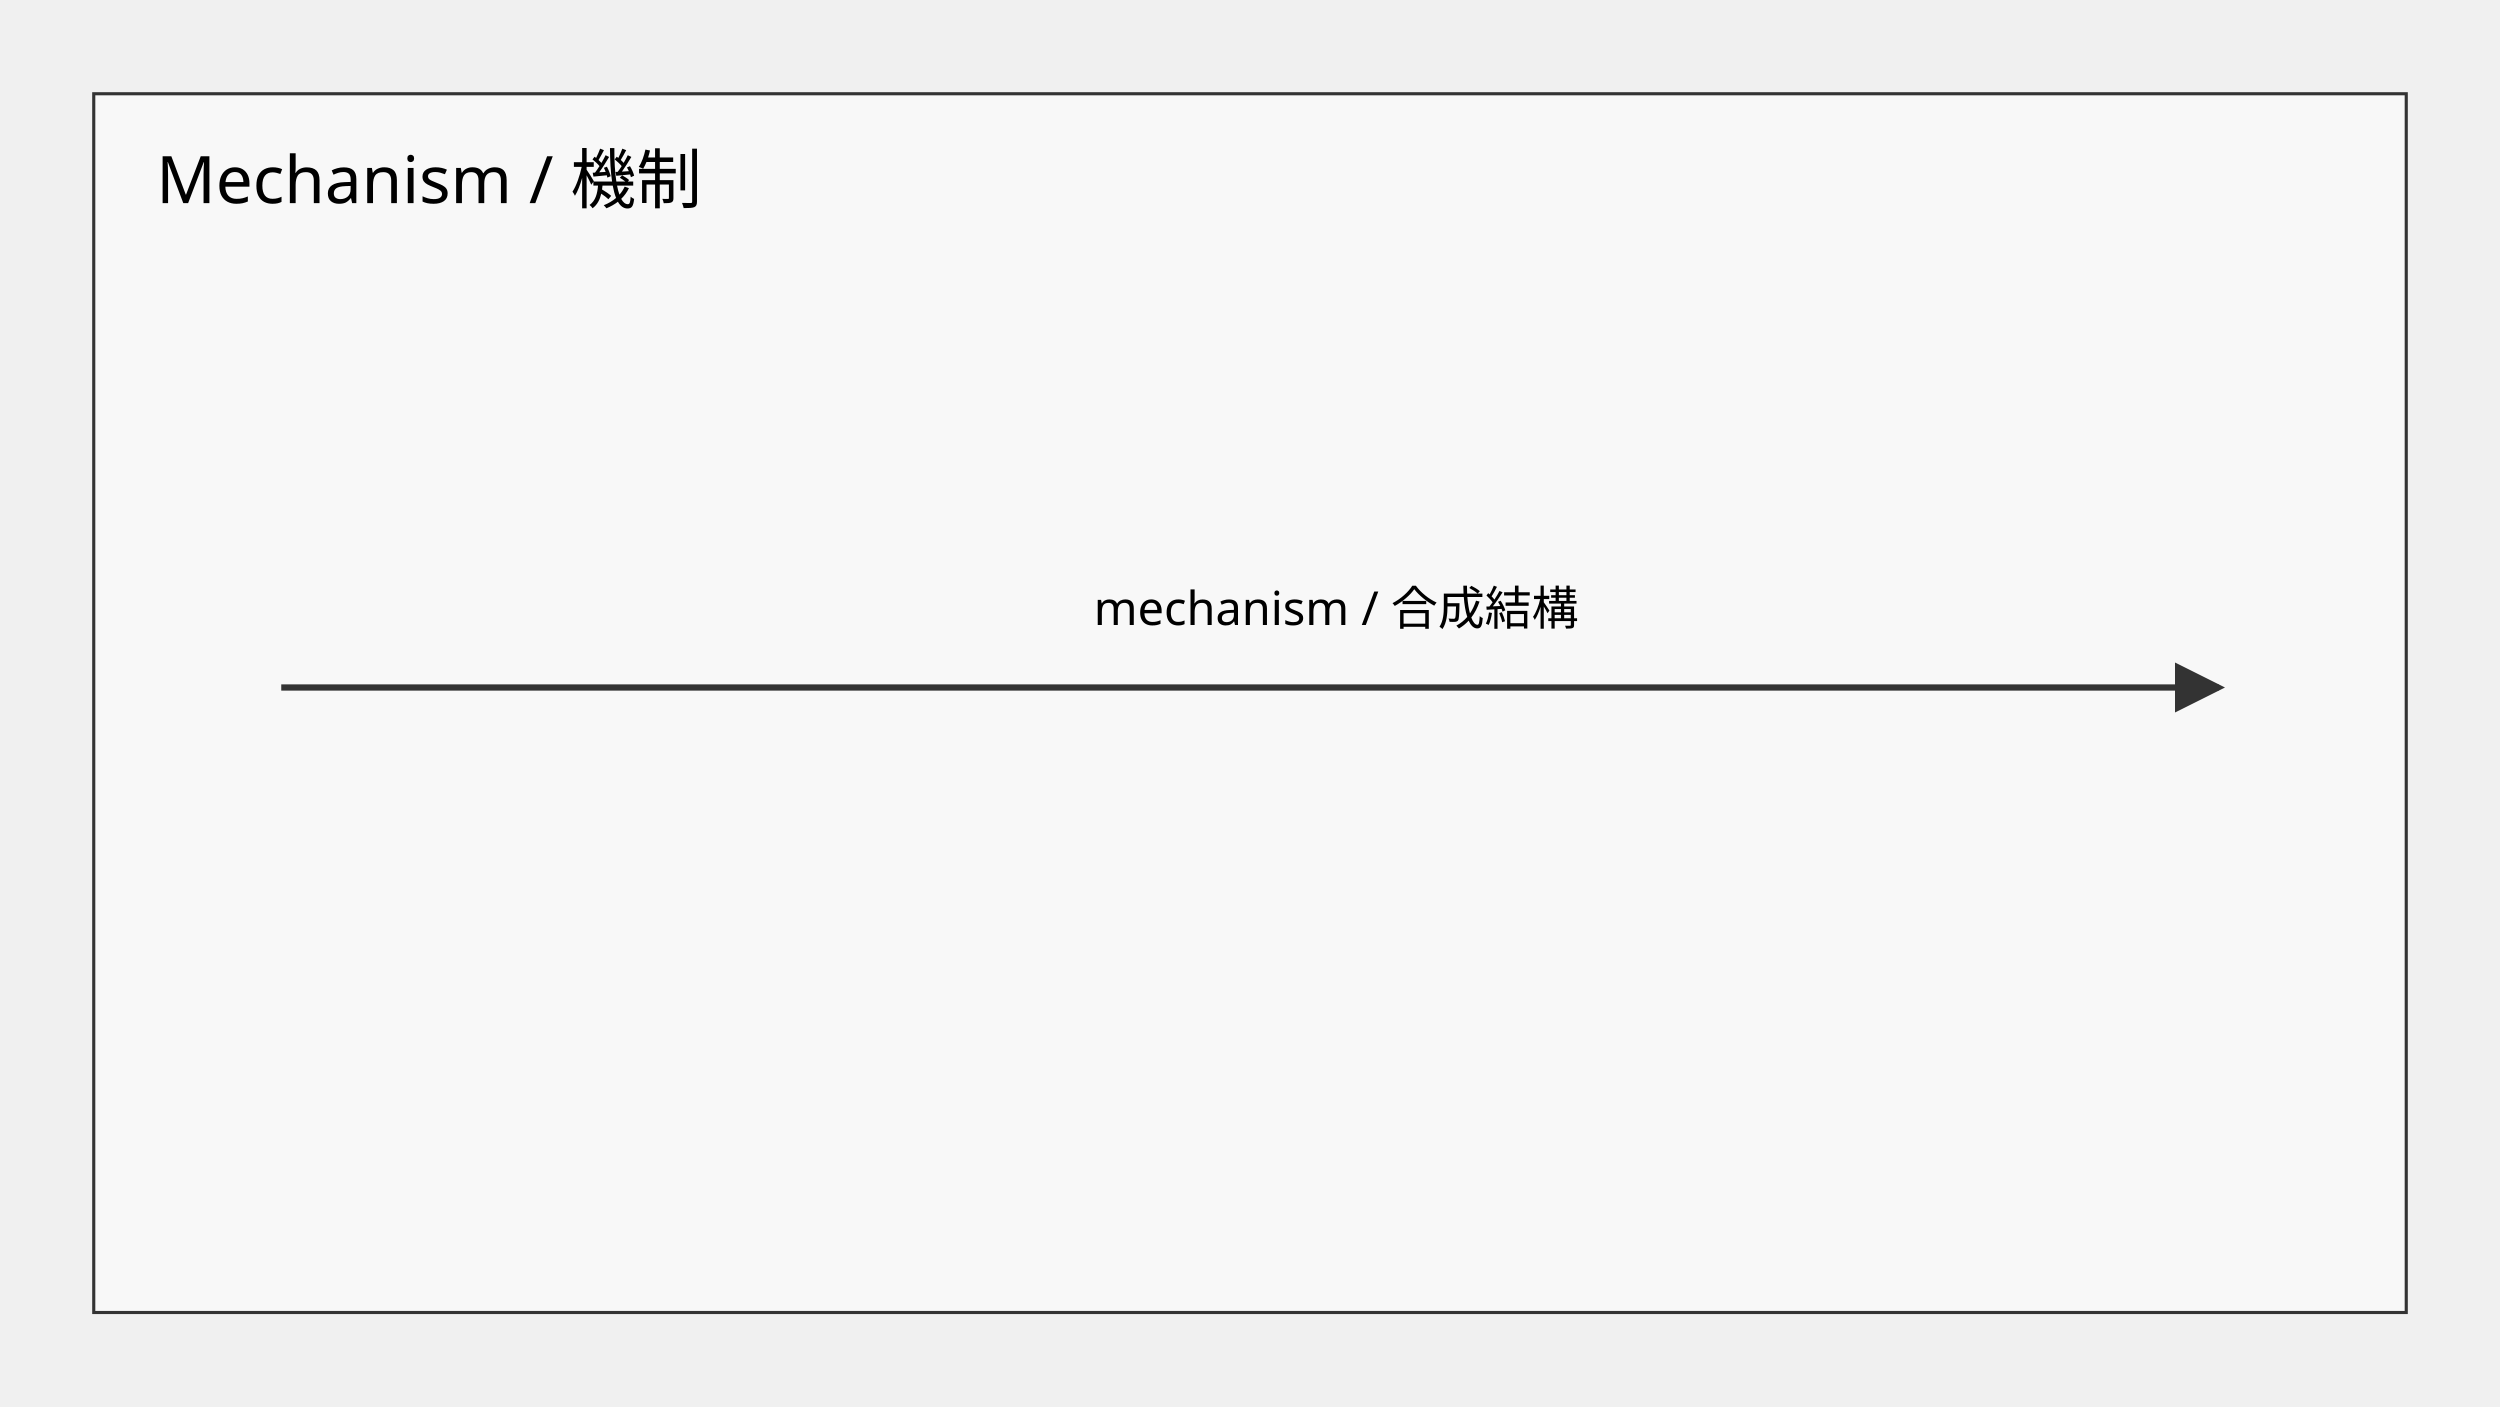
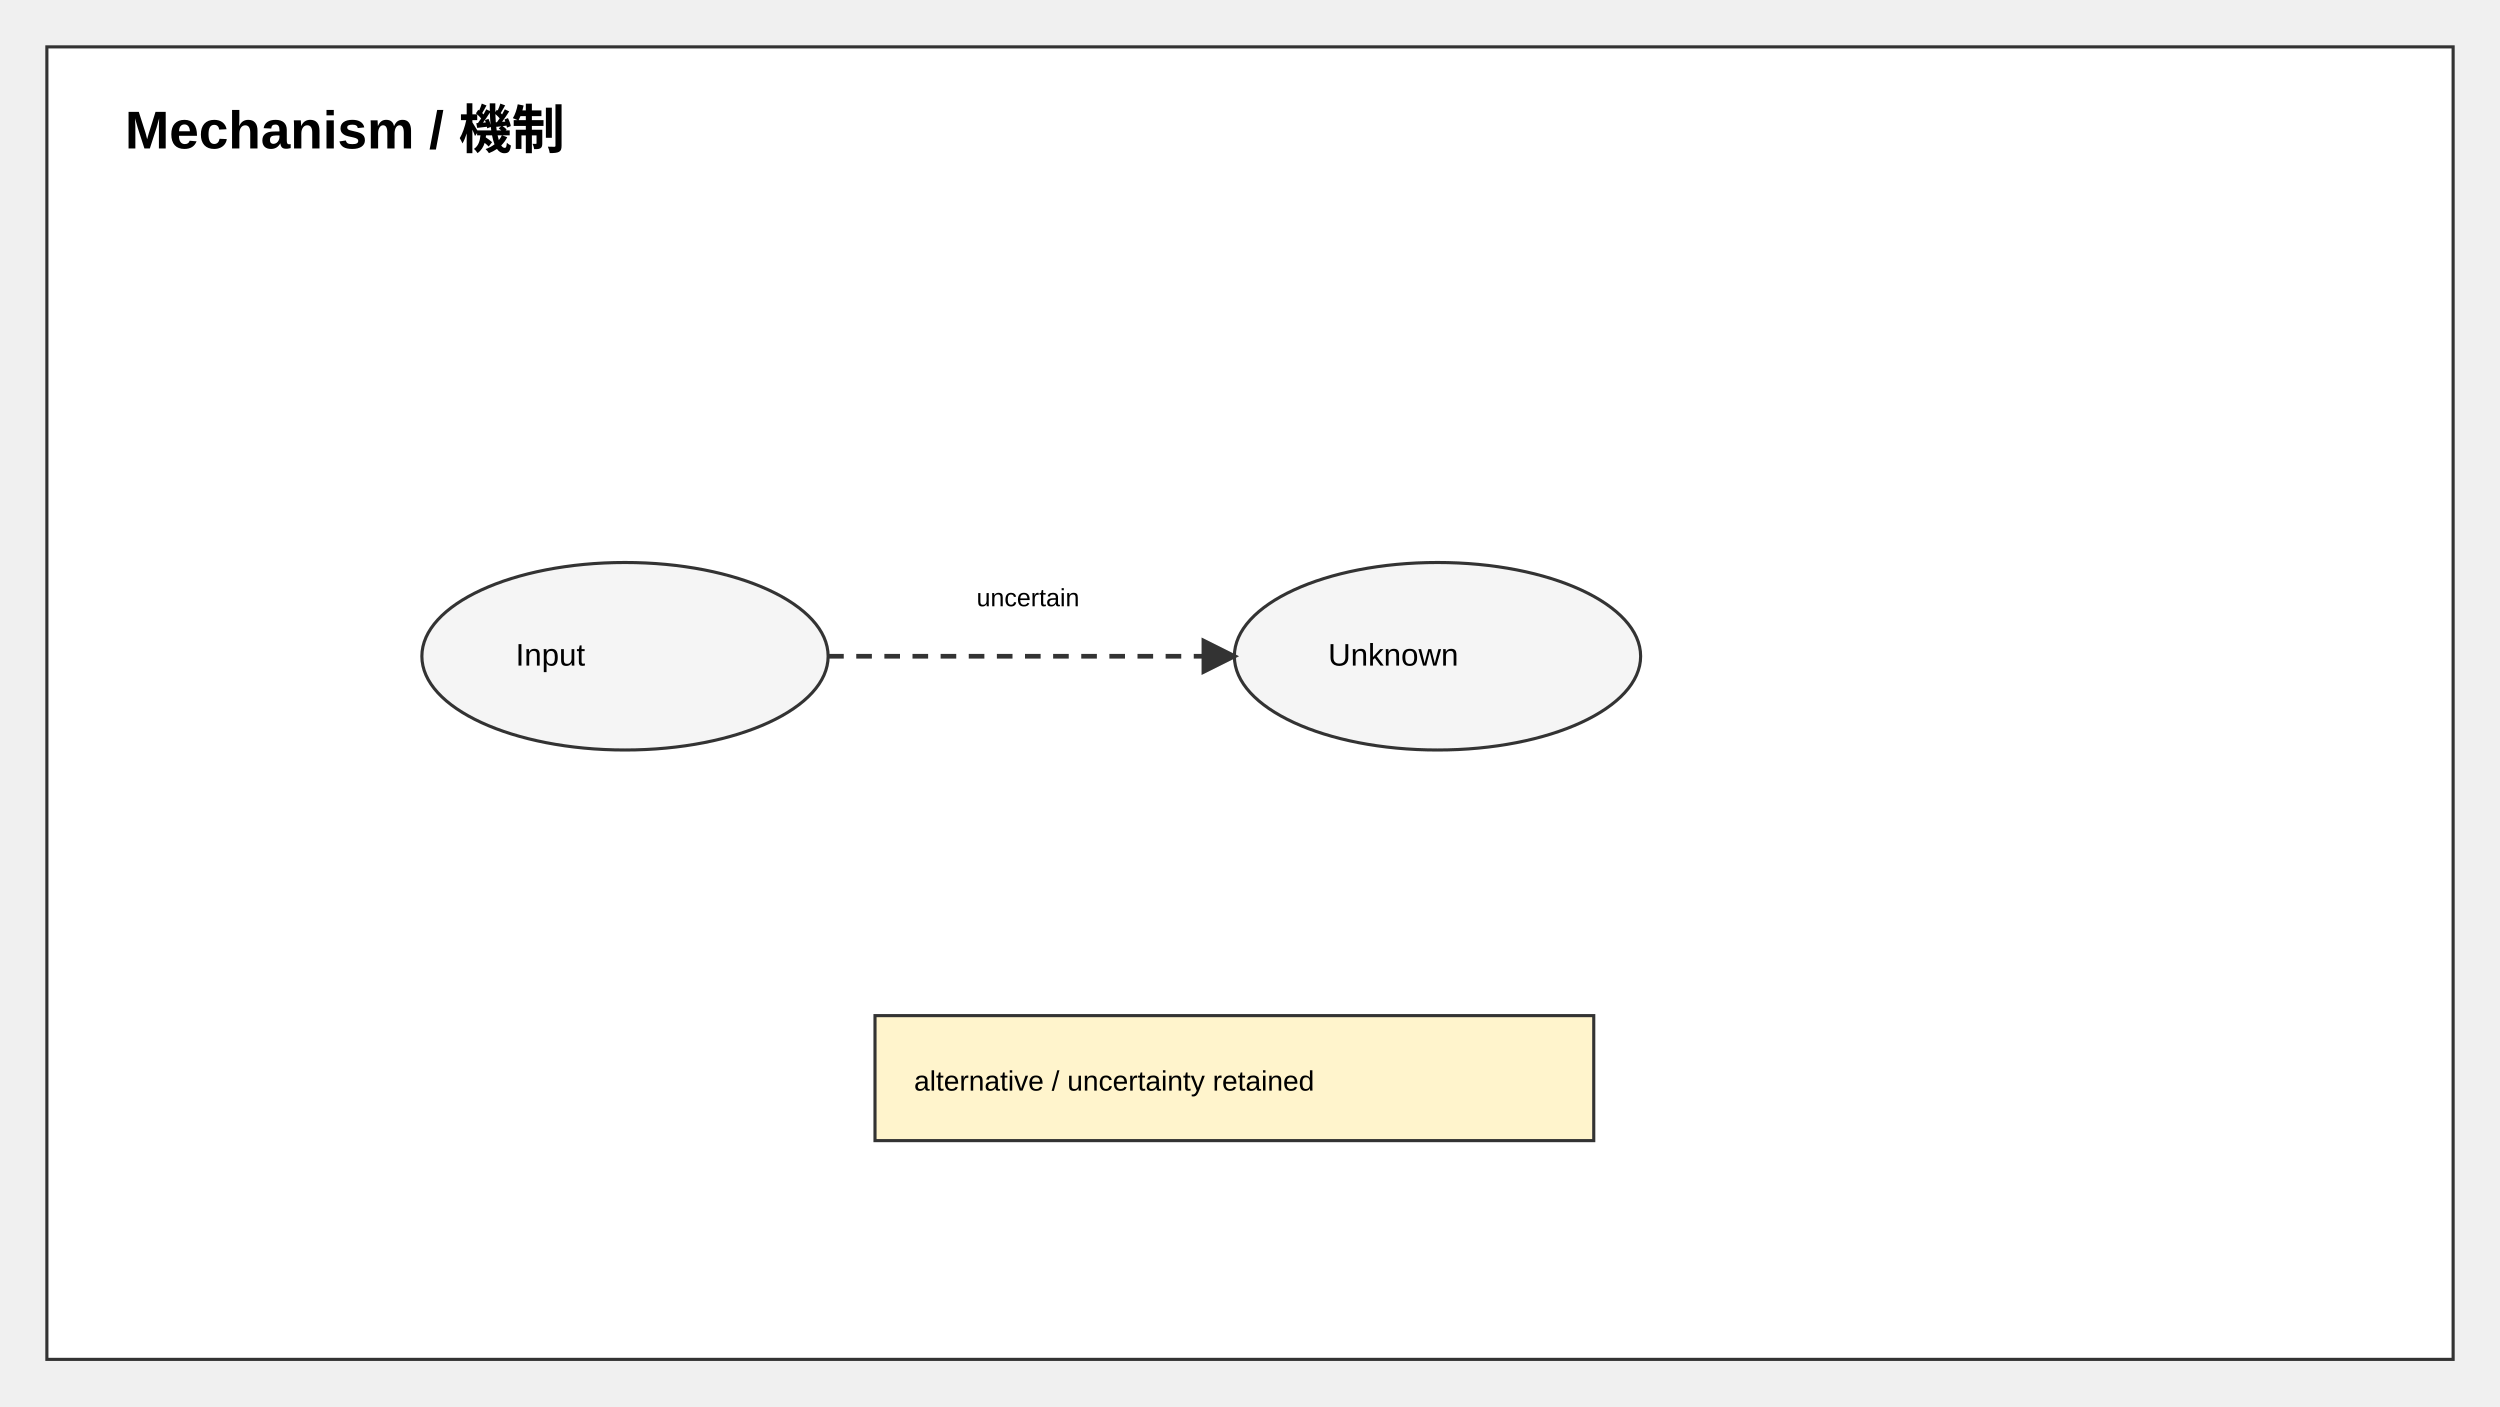
<svg xmlns="http://www.w3.org/2000/svg" data-thesis-figure-id="FIG006" data-thesis-svg-version="1.0.0" data-visual-class="mechanism_explanation" viewBox="0 0 1600 900">
  <defs>
    <marker data-semantic-role="arrow" id="obj-arrow" markerHeight="8" markerWidth="8" orient="auto" refX="7" refY="4">
      <path d="M 0 0 L 8 4 L 0 8 Z" data-semantic-role="branch" fill="#333333" id="obj-arrow-path" />
    </marker>
  </defs>
-   <rect data-semantic-role="panel" fill="#f8f8f8" height="780" id="obj-panel" stroke="#333333" stroke-width="2" width="1480" x="60" y="60" />
-   <text data-semantic-role="title" font-family="synthetic-test-sans" font-size="42" id="obj-title" x="100" y="130">Mechanism / 機制</text>
-   <line data-semantic-role="arrow" id="obj-flow" marker-end="url(#obj-arrow)" stroke="#333333" stroke-width="4" x1="180" x2="1420" y1="440" y2="440" />
-   <text data-semantic-role="label" font-family="synthetic-test-sans" font-size="30" id="obj-label" x="700" y="400">mechanism / 合成結構</text>
+   <g data-semantic-role="container" id="obj-frame">
+     <rect data-semantic-role="panel" fill="#ffffff" height="840" id="obj-canvas" stroke="#333333" stroke-width="2" width="1540" x="30" y="30" />
+   </g>
+   <text data-semantic-role="title" font-family="Arial" font-size="34" font-weight="bold" id="obj-title" x="80" y="95">Mechanism / 機制</text>
+   <ellipse cx="400" cy="420" data-semantic-role="node" fill="#f5f5f5" id="obj-n001" rx="130" ry="60" stroke="#333333" stroke-width="2" />
+   <text data-semantic-role="label" font-family="Arial" font-size="20" id="obj-label-n001" x="330" y="426">Input</text>
+   <ellipse cx="920" cy="420" data-semantic-role="node" fill="#f5f5f5" id="obj-n002" rx="130" ry="60" stroke="#333333" stroke-width="2" />
+   <text data-semantic-role="label" font-family="Arial" font-size="20" id="obj-label-n002" x="850" y="426">Unknown</text>
+   <line data-semantic-role="connector" id="obj-causal-0" marker-end="url(#obj-arrow)" stroke="#333333" stroke-dasharray="10 8" stroke-width="3" x1="530" x2="790" y1="420" y2="420" />
+   <text data-semantic-role="annotation" font-family="Arial" font-size="16" id="obj-state-0" x="625" y="388">uncertain</text>
+   <rect data-semantic-role="callout" fill="#fff4cc" height="80" id="obj-alternative" stroke="#333333" stroke-width="2" width="460" x="560" y="650" />
+   <text data-semantic-role="annotation" font-family="Arial" font-size="18" id="obj-alt-label" x="585" y="698">alternative / uncertainty retained</text>
</svg>
